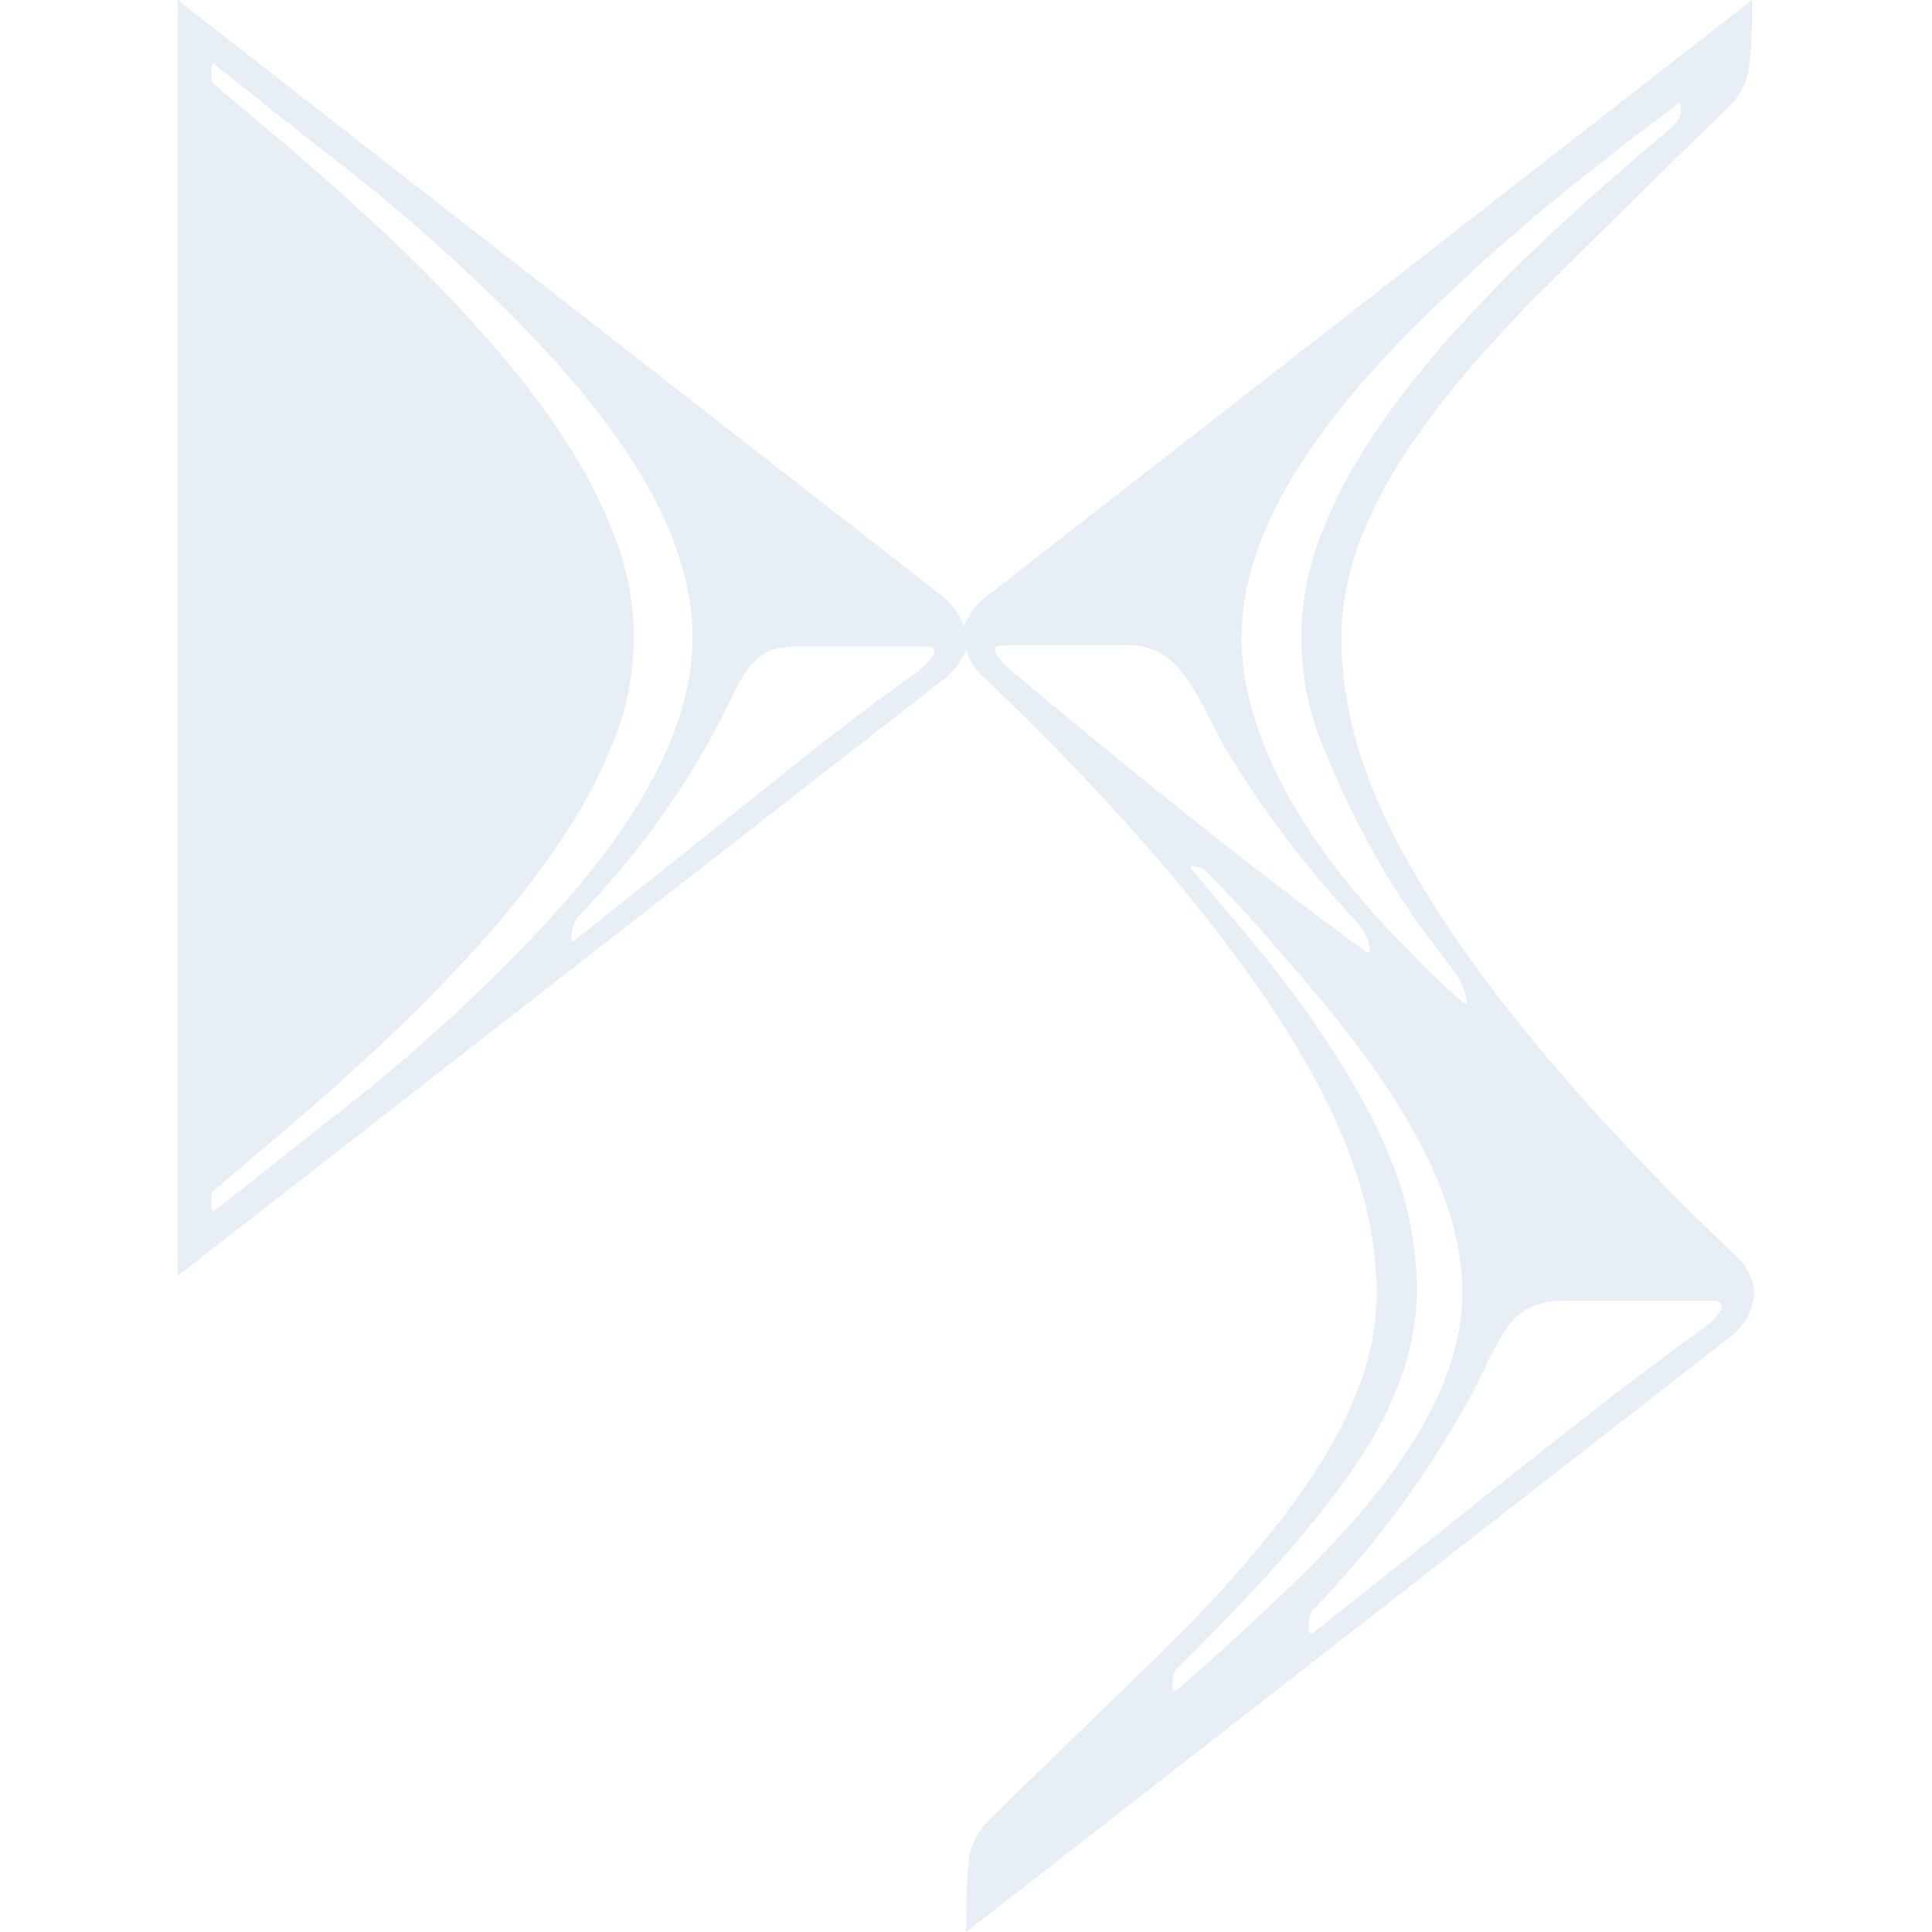
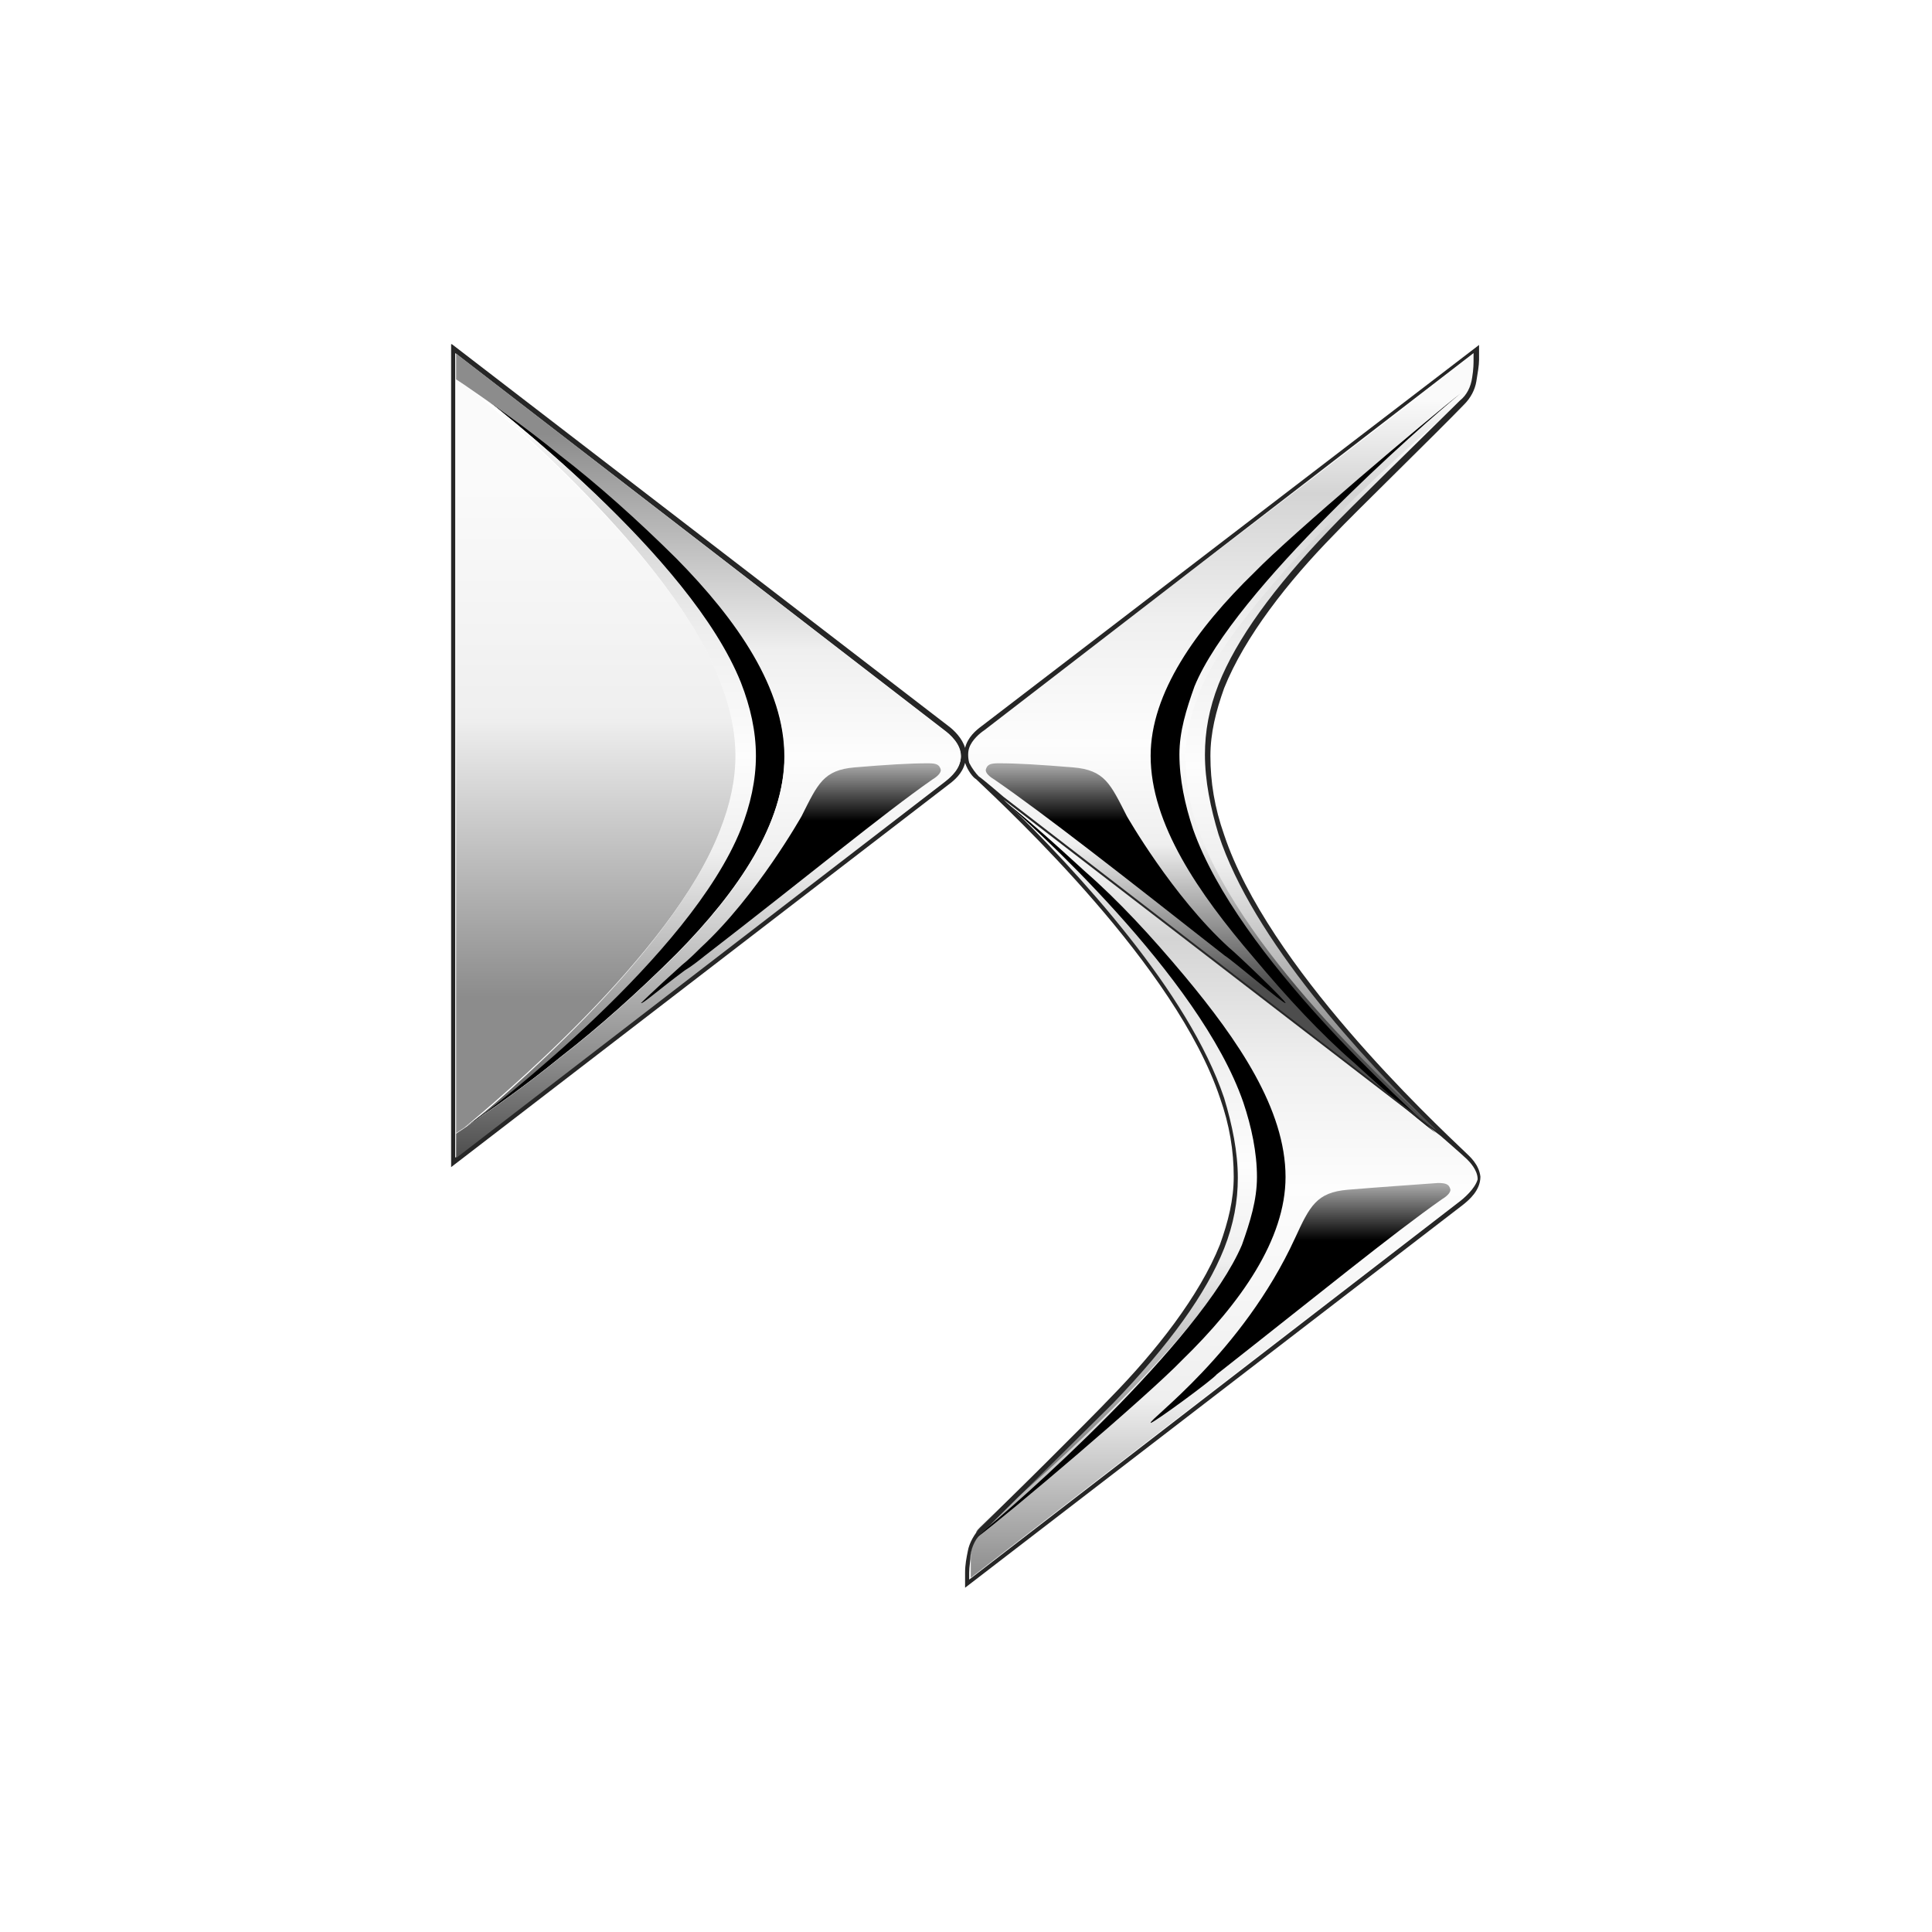
- <svg xmlns="http://www.w3.org/2000/svg" role="img" aria-label="DS Automobiles" viewBox="0 0 24 24" fill="#E8EEF5">
-   <path fill="#E8EEF5" d="M2.207 0v15.85l9.465-7.371a.87.87 0 0 0 .328-.41.756.756 0 0 0 .201.327c.687.657 3.8 3.614 4.635 6.143a4.81 4.81 0 0 1 .266 1.527 3.354 3.354 0 0 1-.266 1.272c-.378.962-1.223 1.972-2.084 2.865-.368.375-1.97 1.912-2.477 2.418a.877.877 0 0 0-.232.424 5.673 5.673 0 0 0-.04.656V24l9.462-7.371a.756.756 0 0 0 .328-.555.657.657 0 0 0-.234-.476c-.684-.657-3.798-3.613-4.635-6.143a4.927 4.927 0 0 1-.262-1.53 3.505 3.505 0 0 1 .262-1.282c.38-.986 1.229-2.007 2.09-2.891a272.66 272.66 0 0 1 2.472-2.436.884.884 0 0 0 .235-.43 4.425 4.425 0 0 0 .043-.591V0l-9.461 7.371a.857.857 0 0 0-.328.41.867.867 0 0 0-.313-.41L2.207 0zm.457.8c.384.3.93.747 1.666 1.315A22.338 22.338 0 0 1 6.543 4.11c1.166 1.203 2.06 2.51 2.06 3.805 0 1.294-.894 2.6-2.06 3.803a21.95 21.95 0 0 1-2.213 2.008c-.736.571-1.287 1.025-1.672 1.314-.033.026-.033-.056-.033-.101 0-.046 0-.116.023-.14.809-.722 3.99-3.158 4.926-5.478a3.44 3.44 0 0 0 0-2.806C6.651 4.194 3.47 1.76 2.648 1.035c-.023-.02-.023-.109-.023-.139 0-.03 0-.122.04-.095zm18.19.481c.023-.02.026.017.023.033a.256.256 0 0 1-.063.217 2.792 2.792 0 0 1-.25.223c-1.297 1.094-3.393 2.977-4.1 4.758a3.502 3.502 0 0 0 0 2.83 10.67 10.67 0 0 0 1.186 2.176c.214.285.31.407.448.601a.74.74 0 0 1 .125.344h-.028a1.314 1.314 0 0 1-.138-.115 10.304 10.304 0 0 1-.604-.59c-1.182-1.186-2.03-2.563-2.03-3.844 0-1.281.89-2.578 2.06-3.768a24.138 24.138 0 0 1 2.214-1.972c.3-.237.555-.44.801-.623l.356-.27zm-8.387 6.735h1.57c.598 0 .824.596 1.143 1.21a12.962 12.962 0 0 0 1.715 2.272.588.588 0 0 1 .119.281c.016.06 0 .079-.063.03-1.938-1.41-4.015-3.17-4.373-3.465-.108-.089-.358-.328-.111-.328zm-2.588.015H11.5c.246 0 .01.22-.102.313-.949.657-2.38 1.852-4.27 3.344-.035.026-.03-.085-.023-.118a.48.48 0 0 1 .057-.162 10.555 10.555 0 0 0 1.73-2.351c.33-.615.402-1.026.987-1.026zm4.934 2.727a.328.328 0 0 1 .177.07c.02.02.266.276.4.424.273.286.545.613.83.941 1.035 1.216 1.946 2.553 1.946 3.864 0 1.195-.847 2.376-1.97 3.486-.283.28-.802.772-1.475 1.363-.092.08-.162.135-.159.073.004-.063 0-.199.053-.245 1.143-1.126 2.28-2.374 2.69-3.373a3.45 3.45 0 0 0 .299-1.314 4.408 4.408 0 0 0-.247-1.432c-.377-1.074-1.21-2.24-2.078-3.252a34.12 34.12 0 0 1-.466-.552c-.024-.033-.024-.056 0-.053zm4.607 5.4h1.844c.279 0 .01.263-.116.352-1.077.759-2.686 2.072-4.841 3.777-.06.046-.05-.092-.047-.135a.299.299 0 0 1 .037-.14 12.19 12.19 0 0 0 1.986-2.694c.365-.696.457-1.16 1.137-1.16z" />
+ <svg xmlns="http://www.w3.org/2000/svg" xmlns:xlink="http://www.w3.org/1999/xlink" width="256" height="256" viewBox="0 0 256 256">
+   <svg width="136.539" height="164.788" x="59.731" y="45.606" viewBox="154.932 0.117 206.232 248.9">
+     <clipPath id="pv-ds-a">
+       <path d="M689 123h510v335H689z" />
+     </clipPath>
+     <linearGradient id="pv-ds-b" x1="998.502" x2="998.502" y1="214" y2="370" gradientUnits="userSpaceOnUse" spreadMethod="reflect">
+       <stop offset="0" stop-color="#fafafa" />
+       <stop offset=".06" stop-color="#fafafa" />
+       <stop offset=".18" stop-color="#d4d4d4" />
+       <stop offset=".34" stop-color="#efefef" />
+       <stop offset=".5" stop-color="#fdfdfd" />
+       <stop offset=".77" stop-color="#efefef" />
+       <stop offset="1" stop-color="#8c8c8c" />
+     </linearGradient>
+     <linearGradient id="pv-ds-c">
+       <stop offset="0" stop-color="#a6a6a6" />
+       <stop offset=".01" stop-color="#a6a6a6" />
+       <stop offset=".24" />
+       <stop offset="1" />
+     </linearGradient>
+     <linearGradient xlink:href="#pv-ds-c" id="pv-ds-d" x1="1014" x2="1014" y1="291" y2="339" gradientUnits="userSpaceOnUse" spreadMethod="reflect" />
+     <linearGradient id="pv-ds-e" x1="998.002" x2="998.002" y1="125" y2="281" gradientUnits="userSpaceOnUse" spreadMethod="reflect">
+       <stop offset="0" stop-color="#fafafa" />
+       <stop offset=".06" stop-color="#fafafa" />
+       <stop offset=".18" stop-color="#d4d4d4" />
+       <stop offset=".34" stop-color="#efefef" />
+       <stop offset=".5" stop-color="#fdfdfd" />
+       <stop offset=".63" stop-color="#efefef" />
+       <stop offset=".81" stop-color="#4d4d4d" />
+       <stop offset="1" stop-color="#4d4d4d" />
+     </linearGradient>
+     <linearGradient id="pv-ds-f">
+       <stop offset="0" stop-color="#fafafa" />
+       <stop offset=".06" stop-color="#fafafa" />
+       <stop offset=".18" stop-color="#d4d4d4" />
+       <stop offset=".34" stop-color="#efefef" />
+       <stop offset=".5" stop-color="#fdfdfd" />
+       <stop offset=".63" stop-color="#efefef" />
+       <stop offset=".88" stop-color="#8c8c8c" />
+       <stop offset="1" stop-color="#4d4d4d" />
+     </linearGradient>
+     <linearGradient xlink:href="#pv-ds-f" id="pv-ds-g" x1="1019" x2="1019" y1="134" y2="281" gradientUnits="userSpaceOnUse" spreadMethod="reflect" />
+     <linearGradient xlink:href="#pv-ds-f" id="pv-ds-h" x1="977.502" x2="977.502" y1="214" y2="361" gradientUnits="userSpaceOnUse" spreadMethod="reflect" />
+     <linearGradient id="pv-ds-i" x1="873.002" x2="873.002" y1="130" y2="281" gradientUnits="userSpaceOnUse" spreadMethod="reflect">
+       <stop offset="0" stop-color="#fafafa" />
+       <stop offset=".143" stop-color="#fafafa" />
+       <stop offset=".45" stop-color="#efefef" />
+       <stop offset=".82" stop-color="#8c8c8c" />
+       <stop offset="1" stop-color="#8c8c8c" />
+     </linearGradient>
+     <linearGradient xlink:href="#pv-ds-f" id="pv-ds-j" x1="876.002" x2="876.002" y1="131" y2="280" gradientUnits="userSpaceOnUse" spreadMethod="reflect" />
+     <linearGradient xlink:href="#pv-ds-c" id="pv-ds-k" x1="981.002" x2="981.002" y1="207" y2="255" gradientUnits="userSpaceOnUse" spreadMethod="reflect" />
+     <linearGradient id="pv-ds-l" x1="895.502" x2="895.502" y1="125" y2="286" gradientUnits="userSpaceOnUse" spreadMethod="reflect">
+       <stop offset="0" stop-color="#8c8c8c" />
+       <stop offset=".1" stop-color="#8c8c8c" />
+       <stop offset=".369" stop-color="#efefef" />
+       <stop offset=".5" stop-color="#fdfdfd" />
+       <stop offset=".63" stop-color="#efefef" />
+       <stop offset=".88" stop-color="#8c8c8c" />
+       <stop offset="1" stop-color="#4d4d4d" />
+     </linearGradient>
+     <linearGradient xlink:href="#pv-ds-c" id="pv-ds-m" x1="912.002" x2="912.002" y1="207" y2="255" gradientUnits="userSpaceOnUse" spreadMethod="reflect" />
+     <g fill-rule="evenodd" clip-path="url(#pv-ds-a)" transform="translate(-689 -123)">
+       <path fill="url(#pv-ds-b)" d="M1046.54 285.624c-.82-.814-5.2-4.612-5.2-4.612L954.297 214c15.055 14.65 37.225 38.525 44.068 59.687 1.915 5.697 2.735 11.123 2.735 16.007 0 4.341-1.09 9.224-2.735 14.108q-5.337 13.43-22.171 30.928c-3.832 4.07-20.528 20.348-26.002 25.774-1.095 1.086-1.916 2.713-2.19 4.613V370l97.718-75.423c1.09-.814 3.28-2.441 3.28-5.154-.27-1.628-1.91-3.256-2.46-3.799" />
+       <path fill="url(#pv-ds-d)" d="M984.013 338.994c-.54-.539 18.357-14.021 28.877-36.939 2.97-6.471 4.32-9.168 10.53-9.707 6.48-.539 14.31-1.078 18.09-1.348 1.61 0 2.15.27 2.42 1.079.27.539-.27 1.348-1.61 2.157-9.99 7.01-24.84 19.143-45.081 35.051-.81 1.079-12.956 9.977-13.226 9.707" />
+       <path fill="url(#pv-ds-e)" d="M997.692 221.753c-1.931-5.708-2.759-11.143-2.759-16.035 0-4.349 1.103-9.241 2.759-14.133q5.383-13.452 22.348-30.982c3.58-3.805 18.48-18.481 26.2-25.819 1.38-1.359 1.93-2.718 2.49-4.62.27-1.631.27-2.99.27-3.533V125l-98.757 75.554c-.551.544-2.207 1.902-3.034 3.533-.276.544-.276 1.903 0 2.99.552 1.359 1.379 2.174 1.931 2.717.828.544 4.965 4.077 4.965 4.077L1041.83 281c-15.45-14.676-37.24-38.592-44.138-59.247" />
+       <path d="M992.504 220.219c-1.646-4.906-2.743-10.085-2.743-14.991 0-4.633 1.372-8.994 3.018-13.628 7.951-19.351 45.541-52.331 53.221-58.6-6.31 4.906-34.02 28.346-41.15 35.705-11.797 11.448-20.85 24.258-20.85 36.796 0 13.628 9.602 27.529 20.58 40.339 6.85 8.177 13.44 15.263 20.02 20.987 6.86 6.269 11.52 10.357 16.46 14.173-5.48-5.179-39.5-35.16-48.556-60.781" />
+       <path fill="url(#pv-ds-g)" d="M998.104 221.713c-1.912-5.685-2.731-11.1-2.731-15.973 0-4.331 1.092-9.204 2.731-14.077 3.556-8.934 10.926-19.221 22.126-30.862 3.55-3.79 18.3-18.409 25.95-25.718.28-.271.55-.542.82-1.083-7.65 5.956-45.07 38.983-52.993 58.204-1.912 4.603-3.005 8.934-3.005 13.536 0 4.873.819 10.017 2.732 14.89 9.016 25.447 42.346 54.956 48.076 60.37-15.57-15.16-36.88-38.713-43.706-59.287" />
+       <path fill="url(#pv-ds-h)" d="M1003.45 274.529c-9.167-25.4-43.892-55.665-49.448-60.529 15.279 14.592 37.78 38.371 44.725 59.449 1.943 5.674 2.783 11.079 2.783 15.943 0 4.323-1.12 9.187-2.783 14.051q-5.417 13.376-22.501 30.805c-3.889 4.053-20.835 20.267-26.391 25.671-.277.27-.555.541-.833 1.081 7.778-6.215 45.558-38.912 53.888-58.097 1.95-4.594 3.06-8.918 3.06-13.511.28-4.864-.56-9.728-2.5-14.863" />
+       <path d="M990.841 249.622c-6.811-8.144-13.349-15.201-19.888-20.902-6.81-6.243-11.986-10.857-16.89-14.658 5.721 4.886 39.774 35.56 48.487 60.804 1.64 4.886 2.73 10.044 2.73 14.93 0 4.614-1.36 8.957-3 13.572-8.17 19.272-45.22 52.117-53.121 58.361V362c6.539-4.886 34.054-28.23 41.137-35.559C1002.01 315.04 1011 302.282 1011 289.796c0-13.573-9.53-27.416-20.159-40.174m-80.094-44.246c0 13.572-9.262 27.145-21.521 39.631-7.9 7.872-15.801 14.93-23.156 20.63-7.628 6.243-13.622 10.315-19.07 14.115 6.266-4.886 44.678-34.473 54.757-59.718 1.907-4.886 2.997-9.772 2.997-14.658s-1.09-9.772-2.997-14.658C891.678 165.474 853.266 135.886 847 131c5.448 3.8 11.442 7.872 19.07 14.115 7.355 5.701 15.256 12.758 23.156 20.63 12.259 12.486 21.521 26.33 21.521 39.631" />
+       <path fill="url(#pv-ds-i)" d="M846.657 279.914 845.002 281V130l1.655 1.086c5.793 4.889 41.931 34.491 51.311 59.749 1.931 4.888 3.034 9.777 3.034 14.665 0 4.889-1.103 9.777-3.034 14.665-9.656 25.258-45.518 54.86-51.311 59.749" />
+       <path fill="url(#pv-ds-j)" d="M847.002 280c6.292-4.894 44.868-34.531 54.991-59.818 1.915-4.894 3.009-9.788 3.009-14.682s-1.094-9.788-3.009-14.682c-10.123-25.287-48.699-54.924-54.991-59.818 5.745 4.894 41.585 34.531 50.887 59.818 1.915 4.894 3.009 9.788 3.009 14.682s-1.094 9.788-3.009 14.682c-9.576 25.287-45.142 54.924-50.887 59.818" />
+       <path fill="#262626" d="M1047.26 285.108c-7.13-6.788-39.78-37.472-48.554-63.811-1.92-5.431-2.743-10.59-2.743-15.75 0-4.616 1.097-8.96 2.743-13.576 4.114-10.319 12.894-21.452 21.944-30.684 3.84-4.073 20.57-20.365 26.06-26.068 1.37-1.358 2.19-2.987 2.47-4.616.27-1.629.55-3.258.55-4.345v-2.986l-99.576 76.302c-1.097.814-2.743 2.172-3.291 4.344-.549-1.901-2.195-3.53-3.292-4.344L844 123v164.823l99.571-76.573c1.097-.815 2.743-2.173 3.292-4.345.548 1.629 1.646 2.987 2.194 3.259 7.132 6.788 40.048 37.472 48.826 63.811 1.92 5.431 2.747 10.59 2.747 15.749 0 4.616-1.101 8.961-2.747 13.577-4.115 10.318-12.892 21.452-21.944 30.684-3.84 4.073-20.573 20.637-26.059 26.067-1.097 1.087-2.194 2.987-2.469 4.617-.274 1.357-.548 2.715-.548 4.344V372l99.567-76.574c1.38-1.086 3.57-2.986 3.57-5.702-.27-2.444-2.19-4.073-2.74-4.616m-104.237-74.673-98.2 75.488V124.901l97.925 75.487c1.098.815 3.292 2.716 3.292 5.159 0 2.173-1.92 4.074-3.017 4.888m4.663-3.53c-.275-1.086-.275-2.172 0-2.987.548-1.629 2.194-2.987 3.017-3.53l97.927-75.487v1.357c0 .544 0 1.901-.28 3.53-.27 1.901-1.09 3.53-2.46 4.617-7.41 7.331-22.5 21.994-26.06 25.796-11.25 11.676-18.66 21.994-22.221 30.955-1.921 4.888-2.743 9.504-2.743 14.12 0 5.159 1.097 10.59 2.743 16.021 6.861 20.908 28.531 44.532 43.611 59.195l-86.677-66.798s-4.114-3.53-4.937-4.073c-.549-.544-1.372-1.63-1.92-2.716m97.924 87.978-97.924 75.488v-1.358c0-1.358.274-2.444.274-3.53.274-1.901 1.097-3.53 2.469-4.616l26.058-25.796q16.87-17.514 22.219-30.955c1.924-4.888 2.744-9.504 2.744-14.12 0-5.16-1.1-10.59-2.744-16.021-7.132-21.18-29.076-45.075-44.163-59.738l87.507 67.341s4.38 3.802 5.21 4.616c.55.543 2.19 2.172 2.19 4.073-.55 1.901-2.74 3.802-3.84 4.616" />
+       <path fill="url(#pv-ds-k)" d="M1011 254.994c.27-.271-9.95-10.033-11.326-11.117-11.322-10.304-20.435-26.302-20.435-26.302-3.314-6.508-4.419-9.219-10.77-9.762-6.628-.542-11.046-.813-14.913-.813-1.657 0-2.209.271-2.485 1.085-.276.542.276 1.355 1.657 2.169 10.218 7.05 25.406 18.98 46.118 35.25 1.384.813 11.874 9.761 12.154 9.49" />
+       <path fill="url(#pv-ds-l)" d="m845.002 281.113 1.642-1.086c5.474-3.801 11.496-7.874 19.16-14.118 7.39-5.702 15.328-12.761 23.266-20.634 12.317-12.489 21.623-26.064 21.623-39.639s-9.306-27.15-21.623-39.639c-7.938-7.874-15.876-14.933-23.266-20.634-7.664-6.245-13.686-10.317-19.16-14.118l-1.642-1.086V125l97.715 75.477c1.095.815 3.285 2.715 3.285 5.159s-1.916 4.072-3.285 5.158L845.002 286z" />
+       <path fill="url(#pv-ds-m)" d="M882.002 254.981s2.452-2.439 8.172-7.59c1.363-1.084 2.725-2.44 3.814-3.524 11.169-10.301 20.159-26.295 20.159-26.295 3.269-6.506 4.359-9.217 10.625-9.759 6.538-.542 10.896-.813 14.71-.813 1.635 0 2.179.271 2.452 1.084.272.542-.273 1.356-1.635 2.169-10.079 7.048-24.79 19.247-45.493 35.241-1.363 1.084-2.725 2.168-4.087 2.981-5.448 4.067-8.445 6.777-8.717 6.506" />
+       <path fill="#1d1d1b" d="M1168.41 441.959c-1.07 7.128 3.78 13.788 10.86 14.874 1.33.205 2.7.198 4.04-.023 6.99 1.005 13.46-3.895 14.46-10.945.12-.861.16-1.732.1-2.6.98-7.114-3.82-13.723-10.84-14.933l-4.13-1.224c-4.69-1.469-6.39-3.264-6.39-8.16s2.02-5.957 6.31-5.957 6.8 2.285 6.88 7.344h7.04c0-9.629-4.69-13.872-14.32-13.872-6.66-.778-12.69 4.034-13.46 10.749q-.12 1.07-.06 2.144c-.79 7.166 4.33 13.622 11.44 14.42q.105.013.21.023l4.37 1.306c3.82.704 6.44 4.274 5.99 8.16 0 4.488-2.02 6.772-7.28 6.772s-7.61-2.774-8.09-8.16zm-32.37 14.198h24.93v-6.691h-18.05v-15.259h15.05v-6.61h-15.05v-13.79h16.91v-6.61h-24.28zm-33.18 0h23.63v-6.691h-16.19v-42.269h-7.28zm-20.56 0h7.28v-48.96h-7.28zm-24.28-21.624c3.96 0 6.07 2.856 6.07 8.16s-2.19 7.263-6.32 7.263h-8.09v-15.749zm-.65-20.726c3.64 0 5.83 2.693 5.83 7.262 0 4.57-1.95 7.1-5.51 7.1h-7.61V413.48zm-15.22 42.024h15.38c6.53.766 12.43-3.948 13.19-10.529.11-.921.11-1.851 0-2.772.72-4.969-2.07-9.775-6.71-11.587 3.88-2.325 6.04-6.74 5.5-11.261.71-6.178-3.68-11.767-9.81-12.485-.85-.1-1.72-.1-2.57 0h-14.98zm-27.52-42.677c5.35 0 8.1 3.101 8.1 8.895v18.849c0 5.794-2.92 8.976-8.1 8.976-4.47.023-8.11-3.612-8.13-8.119 0-.286.01-.572.04-.857v-18.849c-.4-4.489 2.88-8.456 7.33-8.862.26-.023.51-.034.76-.033m0-6.691c-7.92-.696-14.907 5.218-15.598 13.209a14.7 14.7 0 0 0 .063 3.111v18.442c0 8.652 6.955 15.667 15.535 15.667 8.59 0 15.54-7.015 15.54-15.667v-18.85c1.02-7.957-4.56-15.235-12.45-16.257a14.4 14.4 0 0 0-3.09-.063m-64.744 49.368h6.879v-36.639l8.499 23.175h6.232l8.741-23.501v37.373h6.88v-48.96h-8.903l-9.956 27.581-10.117-27.581h-8.903zm-27.518-42.677c4.47-.018 8.108 3.62 8.126 8.127a8 8 0 0 1-.033.768v18.849c0 4.642-3.732 8.405-8.336 8.405s-8.337-3.763-8.337-8.405v-18.441c-.402-4.489 2.881-8.456 7.333-8.862q.38-.034.761-.033m0-6.691c-7.926-.696-14.912 5.218-15.603 13.209a14.7 14.7 0 0 0 .063 3.111v18.442c-.751 7.895 4.989 14.91 12.82 15.667.905.087 1.815.087 2.72 0 7.809.965 14.915-4.634 15.873-12.507a14.4 14.4 0 0 0-.01-3.568v-18.442c1.014-7.957-4.562-15.235-12.454-16.257a14.3 14.3 0 0 0-3.085-.063m-42.087 49.368h7.284v-41.698h11.817v-6.528h-31.08v6.528h11.817zm-20.963-14.525v-33.701h-7.284v34.762c0 5.875-2.59 8.16-7.446 8.16s-7.608-2.203-7.608-8.16v-34.762h-7.203v34.109c-.94 7.421 4.266 14.205 11.626 15.152a13.4 13.4 0 0 0 3.185.026c7.329.833 13.94-4.482 14.766-11.872a13.6 13.6 0 0 0-.036-3.306m-61.592-5.304 5.342-22.685 5.342 22.685zm15.216 19.829h7.446l-11.897-48.96h-10.765l-11.817 48.96h7.123l3.075-13.382h13.517zm-84.093-13.872c-.887 7.155 4.147 13.68 11.244 14.575 1.186.149 2.387.132 3.568-.05 6.992 1.004 13.467-3.896 14.464-10.945a13 13 0 0 0 .104-2.601c.976-7.113-3.825-13.723-10.845-14.933l-3.723-1.224c-4.695-1.469-6.394-3.264-6.394-8.16s2.023-5.957 6.313-5.957 6.798 2.285 6.96 7.345h7.204c0-9.629-4.695-13.873-14.245-13.873-6.61-.826-12.633 3.906-13.453 10.569a12 12 0 0 0-.063 2.324c-1.022 7.035 3.727 13.601 10.683 14.77l4.371 1.306c3.816.704 6.436 4.274 5.989 8.16 0 4.488-2.023 6.772-7.284 6.772s-7.608-2.774-7.608-8.16zm-25.009-28.234c4.47-.018 8.108 3.621 8.127 8.127q.002.385-.033.768v17.707c.447 4.484-2.796 8.485-7.244 8.935a8 8 0 0 1-.85.041h-6.556v-35.578zM690 455.831h13.759c7.787.749 14.702-5.008 15.446-12.859.08-.852.085-1.71.013-2.563v-17.626c.756-7.85-4.943-14.831-12.729-15.593a14 14 0 0 0-2.811.007H690z" />
+     </g>
+   </svg>
</svg>
